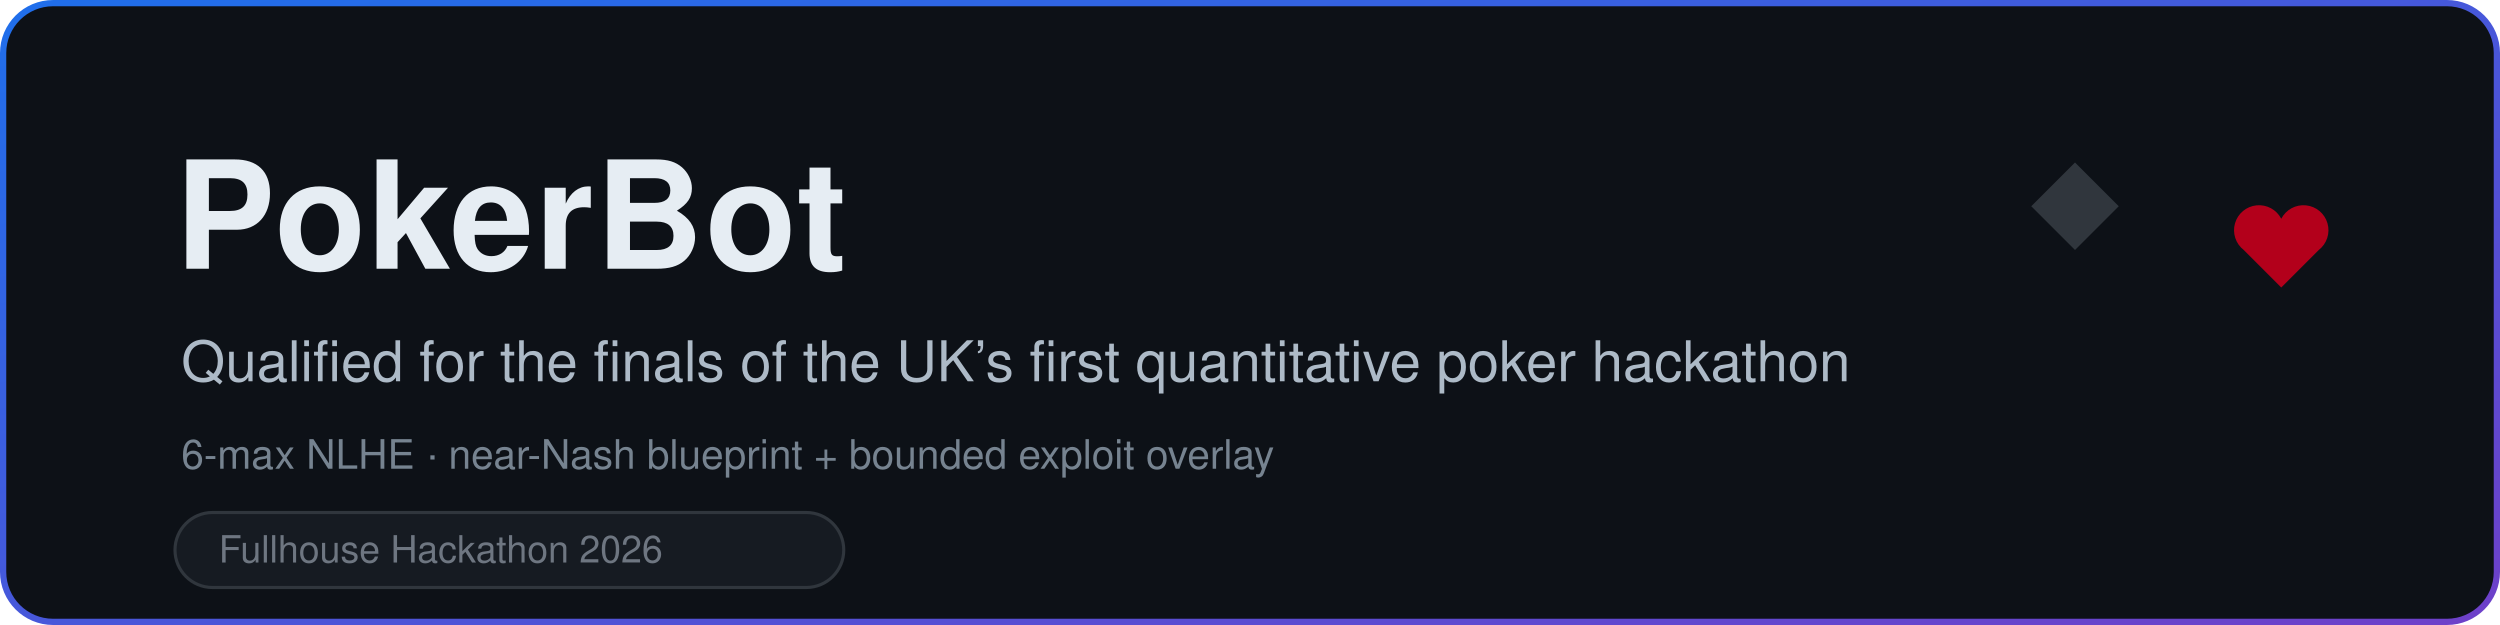
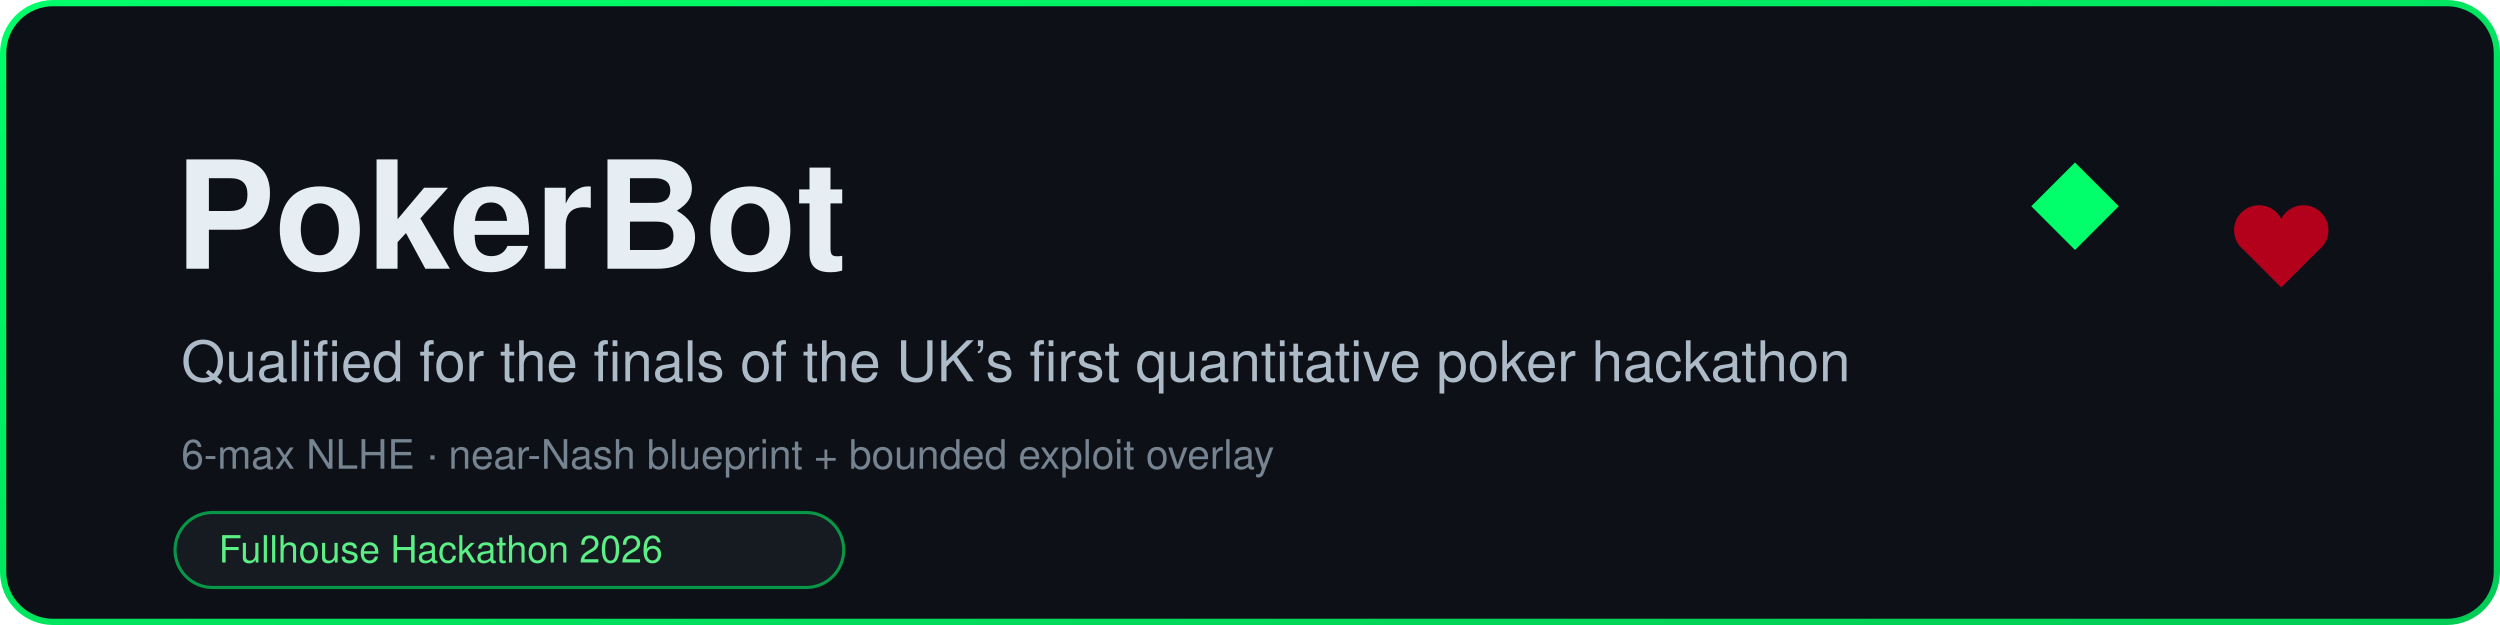
<svg xmlns="http://www.w3.org/2000/svg" width="800" height="200" viewBox="0 0 800 200" role="img" aria-label="PokerBot — Fullhouse Hackathon 2026">
  <defs>
    <linearGradient id="edge" x1="0" y1="0" x2="1" y2="1">
-       <stop offset="0" stop-color="#1f6feb" />
-       <stop offset="1" stop-color="#6e40c9" />
+       <stop offset="0" stop-color="#00ff6a" />
+       <stop offset="1" stop-color="#00cc55" />
    </linearGradient>
  </defs>
  <rect x="1" y="1" width="798" height="198" rx="16" fill="#0d1117" stroke="url(#edge)" stroke-width="2" />
-   <g fill="#30363d" transform="translate(648,52)">
+   <g fill="#00ff6a" transform="translate(648,52)">
    <path d="M16 0 L30 14 L16 28 L2 14 Z" />
    <path d="M70 28 a8 8 0 1 1 12 -10 a8 8 0 1 1 12 10 l-12 12 z" fill="#b3001b" />
  </g>
-   <text x="56" y="86" font-family="-apple-system, BlinkMacSystemFont, 'Segoe UI', Helvetica, Arial, sans-serif" font-size="48" font-weight="700" fill="#e6edf3" letter-spacing="0.5">PokerBot</text>
-   <text x="58" y="122" font-family="-apple-system, BlinkMacSystemFont, 'Segoe UI', Helvetica, Arial, sans-serif" font-size="18" font-weight="400" fill="#adbac7">Qualified for the finals of the UK’s first quantitative poker hackathon</text>
-   <text x="58" y="150" font-family="-apple-system, BlinkMacSystemFont, 'Segoe UI', Helvetica, Arial, sans-serif" font-size="13" fill="#768390">6-max NLHE · near-Nash blueprint + bounded exploit overlay</text>
+   <text x="56" y="86" font-family="'Neue Haas Grotesk Display Pro', 'Neue Haas Grotesk Display', 'Helvetica Neue', Helvetica, Arial, sans-serif" font-size="48" font-weight="700" fill="#e6edf3" letter-spacing="0.5">PokerBot</text>
+   <text x="58" y="122" font-family="'Neue Haas Grotesk Display Pro', 'Neue Haas Grotesk Display', 'Helvetica Neue', Helvetica, Arial, sans-serif" font-size="18" font-weight="400" fill="#adbac7">Qualified for the finals of the UK’s first quantitative poker hackathon</text>
+   <text x="58" y="150" font-family="'Neue Haas Grotesk Display Pro', 'Neue Haas Grotesk Display', 'Helvetica Neue', Helvetica, Arial, sans-serif" font-size="13" fill="#768390">6-max NLHE · near-Nash blueprint + bounded exploit overlay</text>
  <g transform="translate(56,164)">
-     <rect x="0" y="0" width="214" height="24" rx="12" fill="#161b22" stroke="#30363d" />
-     <text x="14" y="16" font-family="-apple-system, BlinkMacSystemFont, 'Segoe UI', Helvetica, Arial, sans-serif" font-size="12" fill="#6e7681">Fullhouse Hackathon 2026</text>
+     <rect x="0" y="0" width="214" height="24" rx="12" fill="#161b22" stroke="#00ff6a" stroke-opacity="0.55" />
+     <text x="14" y="16" font-family="'Neue Haas Grotesk Display Pro', 'Neue Haas Grotesk Display', 'Helvetica Neue', Helvetica, Arial, sans-serif" font-size="12" fill="#5cef86">Fullhouse Hackathon 2026</text>
  </g>
</svg>
